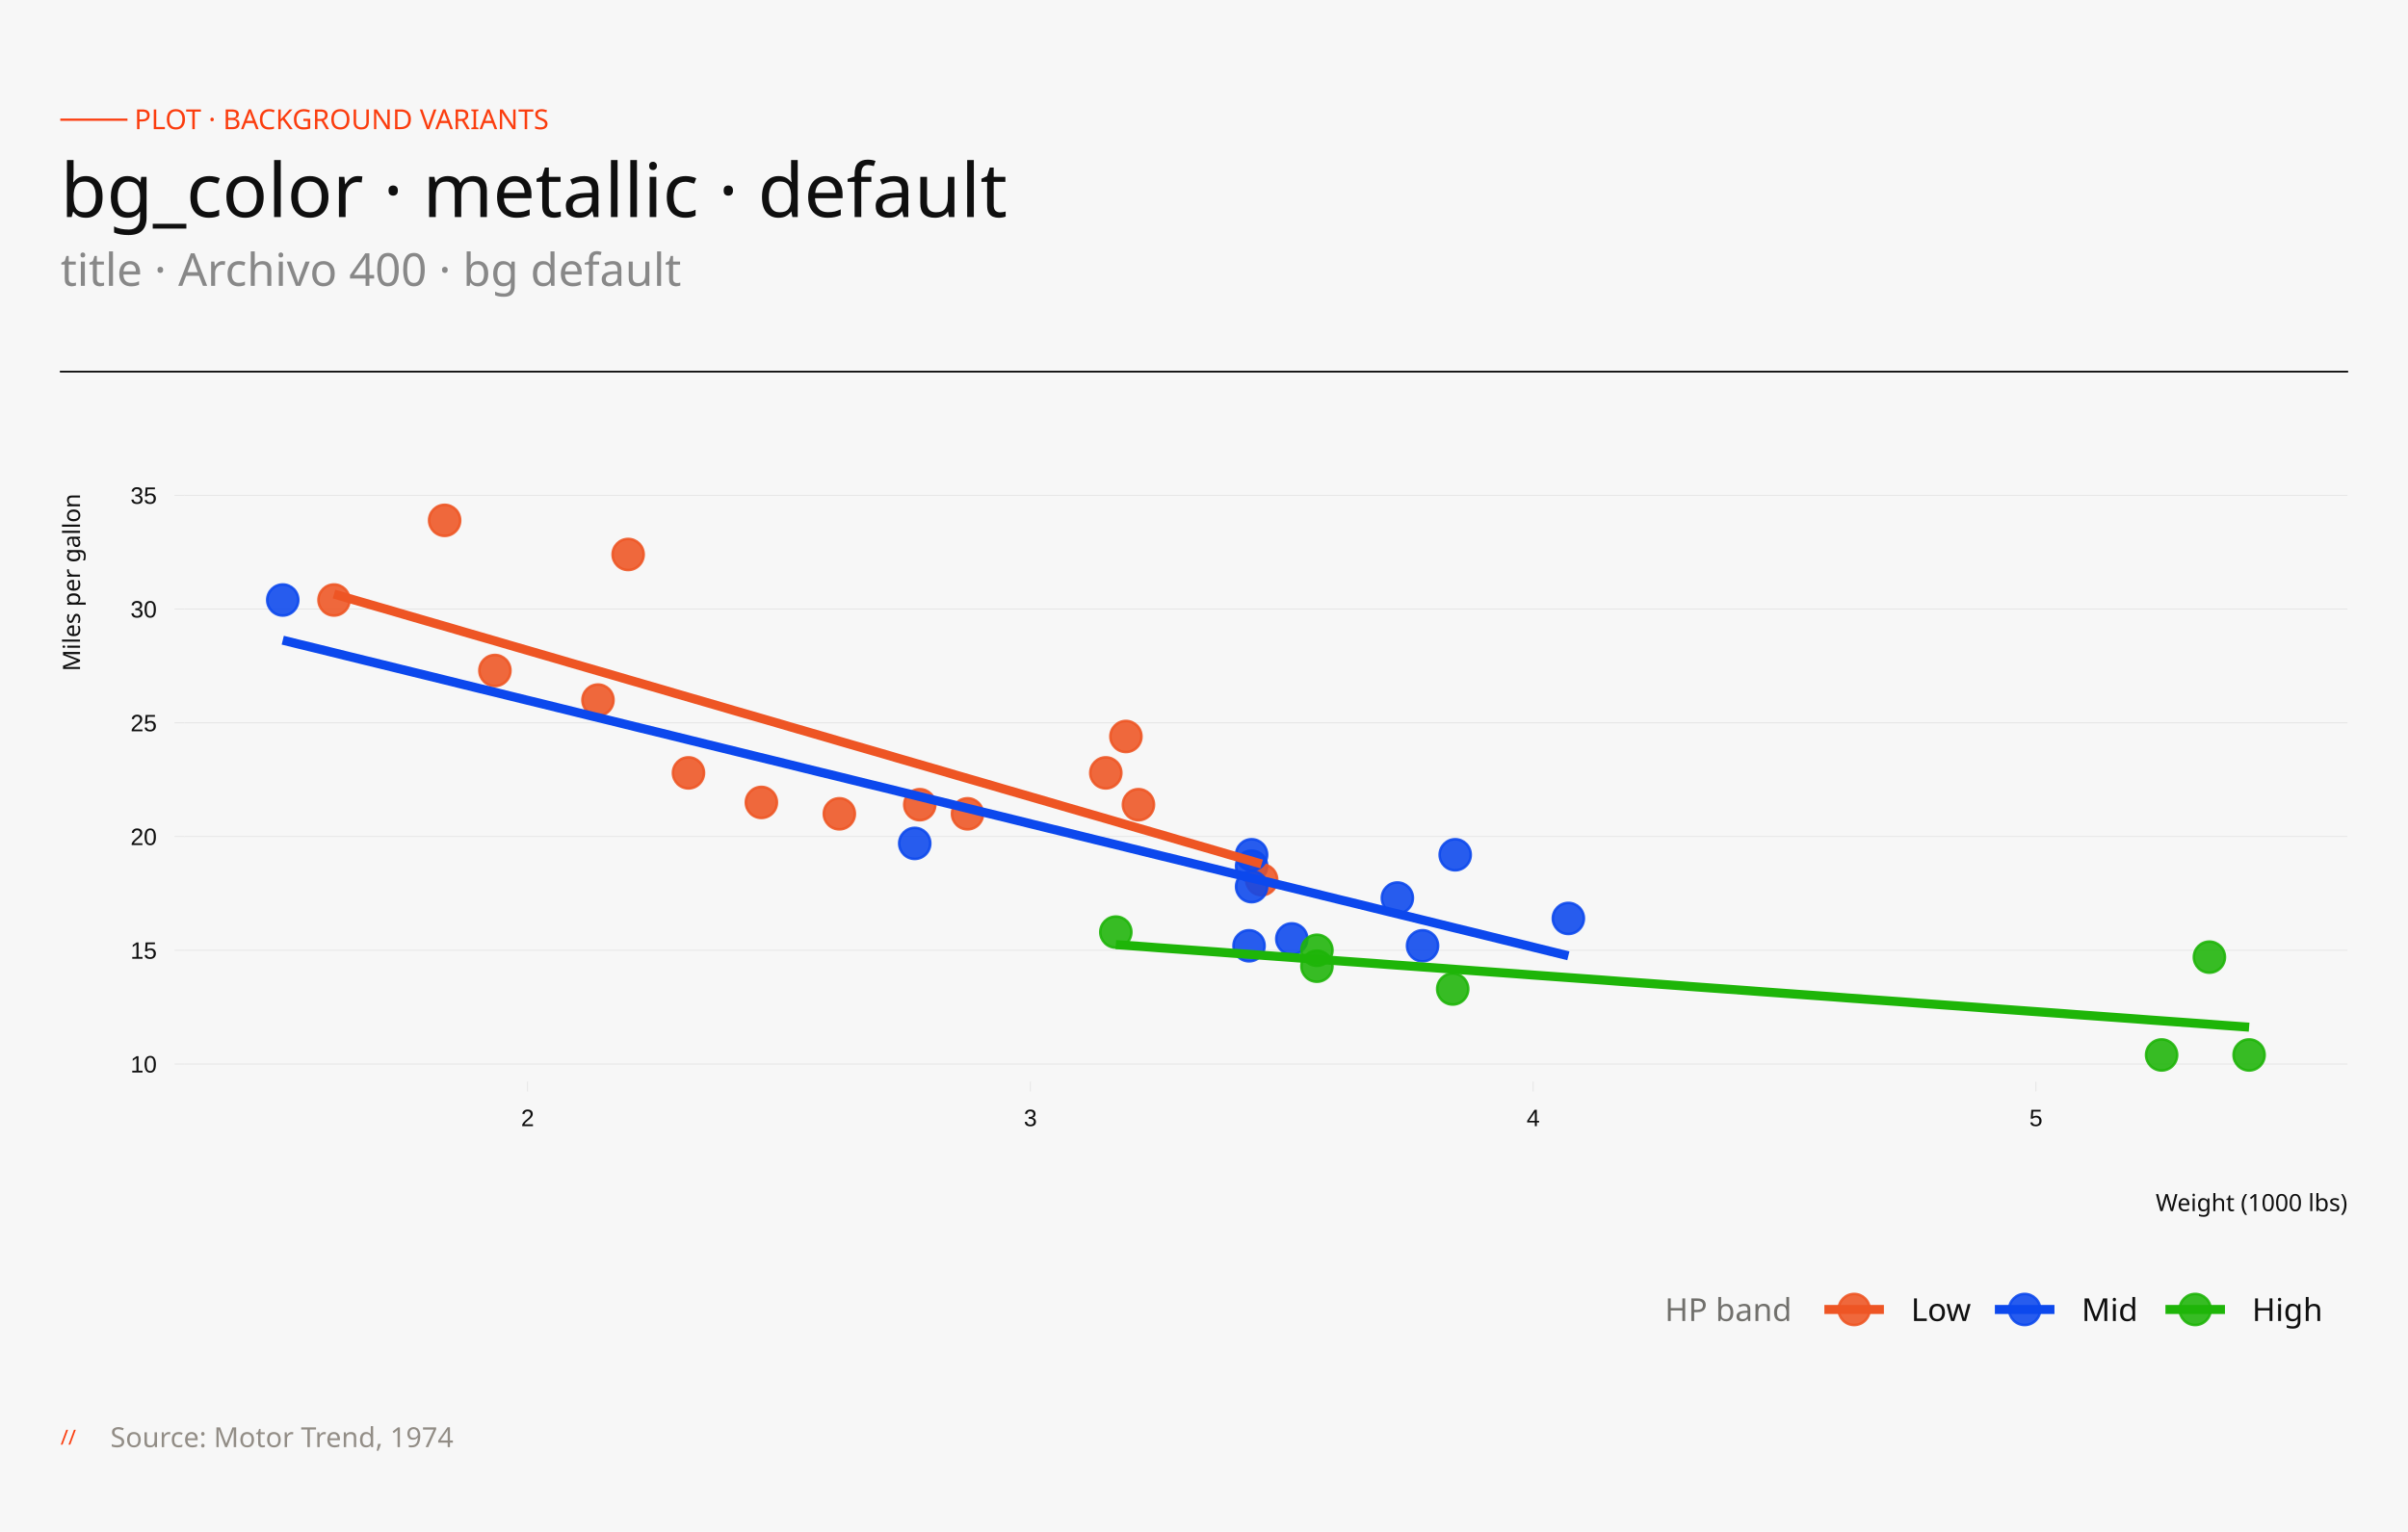
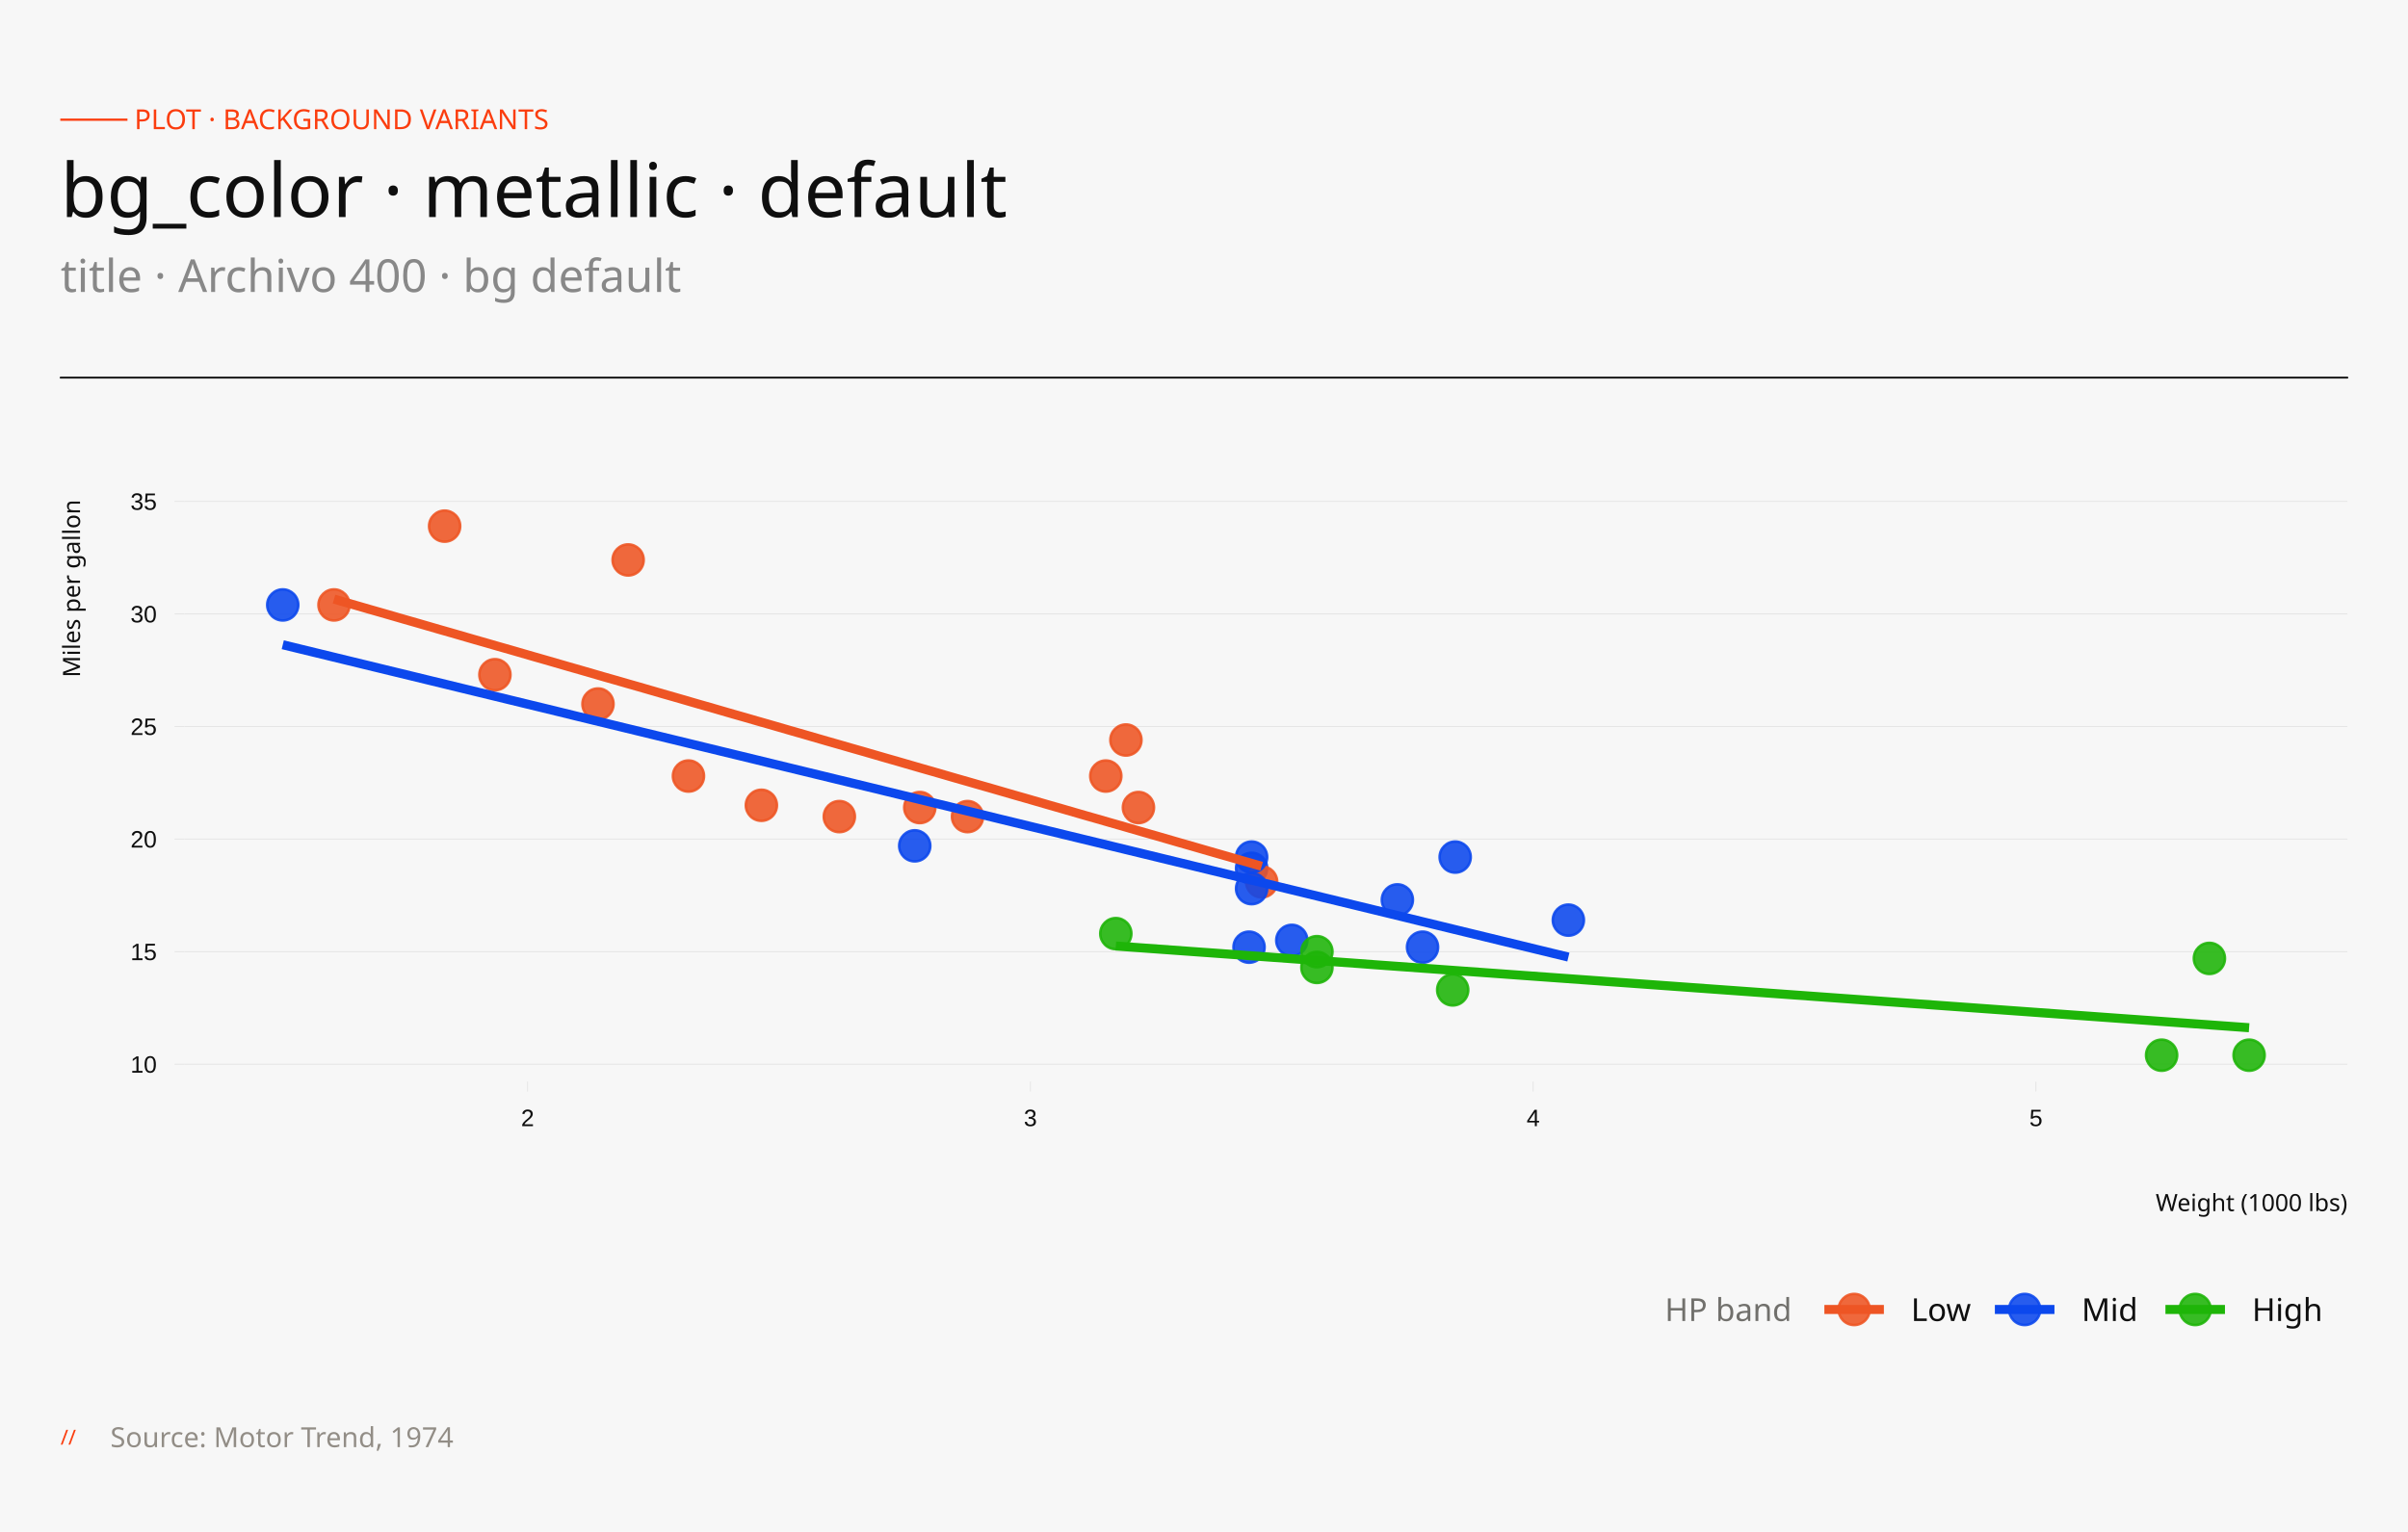
<svg xmlns="http://www.w3.org/2000/svg" width="396.00pt" height="252.00pt" viewBox="0 0 396.00 252.00">
  <g class="svglite">
    <defs>
      <style type="text/css">
    .svglite line, .svglite polyline, .svglite polygon, .svglite path, .svglite rect, .svglite circle {
      fill: none;
      stroke: #000000;
      stroke-linecap: round;
      stroke-linejoin: round;
      stroke-miterlimit: 10.00;
    }
    .svglite text {
      white-space: pre;
    }
    .svglite g.glyphgroup path {
      fill: inherit;
      stroke: none;
    }
  </style>
    </defs>
    <rect width="100%" height="100%" style="stroke: none; fill: none;" />
    <defs>
      <clipPath id="cpMC4wMHwzOTYuMDB8MC4wMHwyNTIuMDA=">
        <rect x="0.00" y="0.00" width="396.00" height="252.00" />
      </clipPath>
    </defs>
    <g clip-path="url(#cpMC4wMHwzOTYuMDB8MC4wMHwyNTIuMDA=)">
-       <rect x="0.00" y="-0" width="396.00" height="252.00" style="stroke-width: 0.63; stroke: none; fill: #F7F7F7;" />
+       <rect x="0.00" y="0.00" width="396.00" height="252.00" style="stroke-width: 0.63; stroke: none; fill: #F7F7F7;" />
    </g>
    <defs>
-       <clipPath id="cpMzAuMzN8Mzg2LjA0fDgxLjIwfDE3Ny45Mw==">
-         <rect x="30.33" y="81.20" width="355.71" height="96.73" />
+       <clipPath id="cpMzAuMzN8Mzg2LjA0fDgyLjIwfDE3Ny45Mw==">
+         <rect x="30.33" y="82.20" width="355.71" height="95.73" />
      </clipPath>
    </defs>
-     <g clip-path="url(#cpMzAuMzN8Mzg2LjA0fDgxLjIwfDE3Ny45Mw==)">
-       <rect x="30.33" y="81.20" width="355.71" height="96.73" style="stroke-width: 0.63; stroke: none; fill: #F7F7F7;" />
-       <polyline points="30.33,175.03 386.04,175.03 " style="stroke-width: 0.15; stroke: #E4E4E4; stroke-linecap: butt;" />
-       <polyline points="30.33,156.32 386.04,156.32 " style="stroke-width: 0.15; stroke: #E4E4E4; stroke-linecap: butt;" />
-       <polyline points="30.33,137.61 386.04,137.61 " style="stroke-width: 0.15; stroke: #E4E4E4; stroke-linecap: butt;" />
-       <polyline points="30.33,118.90 386.04,118.90 " style="stroke-width: 0.15; stroke: #E4E4E4; stroke-linecap: butt;" />
-       <polyline points="30.33,100.19 386.04,100.19 " style="stroke-width: 0.15; stroke: #E4E4E4; stroke-linecap: butt;" />
-       <polyline points="30.33,81.48 386.04,81.48 " style="stroke-width: 0.15; stroke: #E4E4E4; stroke-linecap: butt;" />
-       <circle cx="138.03" cy="133.87" r="2.56" style="stroke-width: 0.42; stroke: #EE5524; stroke-opacity: 0.88; fill: #EE5524; fill-opacity: 0.88;" />
-       <circle cx="159.11" cy="133.87" r="2.56" style="stroke-width: 0.42; stroke: #EE5524; stroke-opacity: 0.88; fill: #EE5524; fill-opacity: 0.88;" />
-       <circle cx="113.22" cy="127.14" r="2.56" style="stroke-width: 0.42; stroke: #EE5524; stroke-opacity: 0.88; fill: #EE5524; fill-opacity: 0.88;" />
-       <circle cx="187.22" cy="132.37" r="2.56" style="stroke-width: 0.42; stroke: #EE5524; stroke-opacity: 0.88; fill: #EE5524; fill-opacity: 0.88;" />
-       <circle cx="205.83" cy="142.48" r="2.56" style="stroke-width: 0.42; stroke: #0C48ED; stroke-opacity: 0.88; fill: #0C48ED; fill-opacity: 0.88;" />
-       <circle cx="207.48" cy="144.72" r="2.56" style="stroke-width: 0.42; stroke: #EE5524; stroke-opacity: 0.88; fill: #EE5524; fill-opacity: 0.88;" />
-       <circle cx="216.57" cy="158.94" r="2.56" style="stroke-width: 0.42; stroke: #1EB508; stroke-opacity: 0.88; fill: #1EB508; fill-opacity: 0.88;" />
-       <circle cx="185.16" cy="121.15" r="2.56" style="stroke-width: 0.42; stroke: #EE5524; stroke-opacity: 0.88; fill: #EE5524; fill-opacity: 0.88;" />
-       <circle cx="181.85" cy="127.14" r="2.56" style="stroke-width: 0.42; stroke: #EE5524; stroke-opacity: 0.88; fill: #EE5524; fill-opacity: 0.88;" />
-       <circle cx="205.83" cy="140.61" r="2.56" style="stroke-width: 0.42; stroke: #0C48ED; stroke-opacity: 0.88; fill: #0C48ED; fill-opacity: 0.88;" />
-       <circle cx="205.83" cy="145.85" r="2.56" style="stroke-width: 0.42; stroke: #0C48ED; stroke-opacity: 0.88; fill: #0C48ED; fill-opacity: 0.88;" />
-       <circle cx="257.92" cy="151.08" r="2.56" style="stroke-width: 0.42; stroke: #0C48ED; stroke-opacity: 0.88; fill: #0C48ED; fill-opacity: 0.88;" />
-       <circle cx="229.80" cy="147.72" r="2.56" style="stroke-width: 0.42; stroke: #0C48ED; stroke-opacity: 0.88; fill: #0C48ED; fill-opacity: 0.88;" />
-       <circle cx="233.94" cy="155.58" r="2.56" style="stroke-width: 0.42; stroke: #0C48ED; stroke-opacity: 0.88; fill: #0C48ED; fill-opacity: 0.88;" />
-       <circle cx="355.48" cy="173.54" r="2.56" style="stroke-width: 0.42; stroke: #1EB508; stroke-opacity: 0.88; fill: #1EB508; fill-opacity: 0.88;" />
-       <circle cx="369.87" cy="173.54" r="2.56" style="stroke-width: 0.42; stroke: #1EB508; stroke-opacity: 0.88; fill: #1EB508; fill-opacity: 0.88;" />
-       <circle cx="363.34" cy="157.45" r="2.56" style="stroke-width: 0.42; stroke: #1EB508; stroke-opacity: 0.88; fill: #1EB508; fill-opacity: 0.88;" />
-       <circle cx="103.30" cy="91.21" r="2.56" style="stroke-width: 0.42; stroke: #EE5524; stroke-opacity: 0.88; fill: #EE5524; fill-opacity: 0.88;" />
-       <circle cx="54.93" cy="98.70" r="2.56" style="stroke-width: 0.42; stroke: #EE5524; stroke-opacity: 0.88; fill: #EE5524; fill-opacity: 0.88;" />
-       <circle cx="73.12" cy="85.60" r="2.56" style="stroke-width: 0.42; stroke: #EE5524; stroke-opacity: 0.88; fill: #EE5524; fill-opacity: 0.88;" />
-       <circle cx="125.21" cy="132.00" r="2.56" style="stroke-width: 0.42; stroke: #EE5524; stroke-opacity: 0.88; fill: #EE5524; fill-opacity: 0.88;" />
-       <circle cx="212.44" cy="154.45" r="2.56" style="stroke-width: 0.42; stroke: #0C48ED; stroke-opacity: 0.88; fill: #0C48ED; fill-opacity: 0.88;" />
-       <circle cx="205.41" cy="155.58" r="2.56" style="stroke-width: 0.42; stroke: #0C48ED; stroke-opacity: 0.88; fill: #0C48ED; fill-opacity: 0.88;" />
-       <circle cx="238.90" cy="162.69" r="2.56" style="stroke-width: 0.42; stroke: #1EB508; stroke-opacity: 0.88; fill: #1EB508; fill-opacity: 0.88;" />
-       <circle cx="239.31" cy="140.61" r="2.56" style="stroke-width: 0.42; stroke: #0C48ED; stroke-opacity: 0.88; fill: #0C48ED; fill-opacity: 0.88;" />
-       <circle cx="81.39" cy="110.30" r="2.56" style="stroke-width: 0.42; stroke: #EE5524; stroke-opacity: 0.88; fill: #EE5524; fill-opacity: 0.88;" />
-       <circle cx="98.34" cy="115.16" r="2.56" style="stroke-width: 0.42; stroke: #EE5524; stroke-opacity: 0.88; fill: #EE5524; fill-opacity: 0.88;" />
-       <circle cx="46.50" cy="98.70" r="2.56" style="stroke-width: 0.42; stroke: #0C48ED; stroke-opacity: 0.88; fill: #0C48ED; fill-opacity: 0.88;" />
-       <circle cx="183.50" cy="153.33" r="2.56" style="stroke-width: 0.42; stroke: #1EB508; stroke-opacity: 0.88; fill: #1EB508; fill-opacity: 0.88;" />
-       <circle cx="150.43" cy="138.74" r="2.56" style="stroke-width: 0.42; stroke: #0C48ED; stroke-opacity: 0.88; fill: #0C48ED; fill-opacity: 0.88;" />
-       <circle cx="216.57" cy="156.32" r="2.56" style="stroke-width: 0.42; stroke: #1EB508; stroke-opacity: 0.88; fill: #1EB508; fill-opacity: 0.88;" />
-       <circle cx="151.26" cy="132.37" r="2.56" style="stroke-width: 0.42; stroke: #EE5524; stroke-opacity: 0.88; fill: #EE5524; fill-opacity: 0.88;" />
-       <polyline points="54.93,97.72 56.86,98.29 58.79,98.85 60.72,99.41 62.65,99.97 64.59,100.53 66.52,101.10 68.45,101.66 70.38,102.22 72.31,102.78 74.24,103.34 76.17,103.91 78.10,104.47 80.03,105.03 81.96,105.59 83.90,106.16 85.83,106.72 87.76,107.28 89.69,107.84 91.62,108.40 93.55,108.97 95.48,109.53 97.41,110.09 99.34,110.65 101.27,111.21 103.21,111.78 105.14,112.34 107.07,112.90 109.00,113.46 110.93,114.03 112.86,114.59 114.79,115.15 116.72,115.71 118.65,116.27 120.58,116.84 122.52,117.40 124.45,117.96 126.38,118.52 128.31,119.08 130.24,119.65 132.17,120.21 134.10,120.77 136.03,121.33 137.96,121.90 139.89,122.46 141.83,123.02 143.76,123.58 145.69,124.14 147.62,124.71 149.55,125.27 151.48,125.83 153.41,126.39 155.34,126.95 157.27,127.52 159.20,128.08 161.14,128.64 163.07,129.20 165.00,129.77 166.93,130.33 168.86,130.89 170.79,131.45 172.72,132.01 174.65,132.58 176.58,133.14 178.51,133.70 180.45,134.26 182.38,134.82 184.31,135.39 186.24,135.95 188.17,136.51 190.10,137.07 192.03,137.63 193.96,138.20 195.89,138.76 197.82,139.32 199.76,139.88 201.69,140.45 203.62,141.01 205.55,141.57 207.48,142.13 " style="stroke-width: 1.49; stroke: #EE5524; stroke-linecap: butt;" />
-       <polyline points="46.50,105.31 49.17,105.97 51.85,106.62 54.53,107.28 57.20,107.94 59.88,108.60 62.55,109.25 65.23,109.91 67.91,110.57 70.58,111.22 73.26,111.88 75.93,112.54 78.61,113.20 81.29,113.85 83.96,114.51 86.64,115.17 89.32,115.82 91.99,116.48 94.67,117.14 97.34,117.80 100.02,118.45 102.70,119.11 105.37,119.77 108.05,120.42 110.73,121.08 113.40,121.74 116.08,122.40 118.75,123.05 121.43,123.71 124.11,124.37 126.78,125.02 129.46,125.68 132.13,126.34 134.81,127.00 137.49,127.65 140.16,128.31 142.84,128.97 145.52,129.62 148.19,130.28 150.87,130.94 153.54,131.60 156.22,132.25 158.90,132.91 161.57,133.57 164.25,134.22 166.93,134.88 169.60,135.54 172.28,136.20 174.95,136.85 177.63,137.51 180.31,138.17 182.98,138.82 185.66,139.48 188.34,140.14 191.01,140.80 193.69,141.45 196.36,142.11 199.04,142.77 201.72,143.43 204.39,144.08 207.07,144.74 209.74,145.40 212.42,146.05 215.10,146.71 217.77,147.37 220.45,148.03 223.13,148.68 225.80,149.34 228.48,150.00 231.15,150.65 233.83,151.31 236.51,151.97 239.18,152.63 241.86,153.28 244.54,153.94 247.21,154.60 249.89,155.25 252.56,155.91 255.24,156.57 257.92,157.23 " style="stroke-width: 1.49; stroke: #0C48ED; stroke-linecap: butt;" />
-       <polyline points="183.50,155.39 185.86,155.56 188.22,155.73 190.58,155.91 192.94,156.08 195.30,156.25 197.66,156.42 200.02,156.59 202.37,156.77 204.73,156.94 207.09,157.11 209.45,157.28 211.81,157.45 214.17,157.63 216.53,157.80 218.89,157.97 221.25,158.14 223.61,158.31 225.97,158.48 228.32,158.66 230.68,158.83 233.04,159.00 235.40,159.17 237.76,159.34 240.12,159.52 242.48,159.69 244.84,159.86 247.20,160.03 249.56,160.20 251.91,160.38 254.27,160.55 256.63,160.72 258.99,160.89 261.35,161.06 263.71,161.23 266.07,161.41 268.43,161.58 270.79,161.75 273.15,161.92 275.51,162.09 277.86,162.27 280.22,162.44 282.58,162.61 284.94,162.78 287.30,162.95 289.66,163.13 292.02,163.30 294.38,163.47 296.74,163.64 299.10,163.81 301.46,163.98 303.81,164.16 306.17,164.33 308.53,164.50 310.89,164.67 313.25,164.84 315.61,165.02 317.97,165.19 320.33,165.36 322.69,165.53 325.05,165.70 327.41,165.88 329.76,166.05 332.12,166.22 334.48,166.39 336.84,166.56 339.20,166.73 341.56,166.91 343.92,167.08 346.28,167.25 348.64,167.42 351.00,167.59 353.36,167.77 355.71,167.94 358.07,168.11 360.43,168.28 362.79,168.45 365.15,168.63 367.51,168.80 369.87,168.97 " style="stroke-width: 1.49; stroke: #1EB508; stroke-linecap: butt;" />
+     <g clip-path="url(#cpMzAuMzN8Mzg2LjA0fDgyLjIwfDE3Ny45Mw==)">
+       <rect x="30.33" y="82.20" width="355.71" height="95.73" style="stroke-width: 0.63; stroke: none; fill: #F7F7F7;" />
+       <polyline points="30.33,175.06 386.04,175.06 " style="stroke-width: 0.15; stroke: #E4E4E4; stroke-linecap: butt;" />
+       <polyline points="30.33,156.55 386.04,156.55 " style="stroke-width: 0.15; stroke: #E4E4E4; stroke-linecap: butt;" />
+       <polyline points="30.33,138.03 386.04,138.03 " style="stroke-width: 0.15; stroke: #E4E4E4; stroke-linecap: butt;" />
+       <polyline points="30.33,119.51 386.04,119.51 " style="stroke-width: 0.15; stroke: #E4E4E4; stroke-linecap: butt;" />
+       <polyline points="30.33,100.99 386.04,100.99 " style="stroke-width: 0.15; stroke: #E4E4E4; stroke-linecap: butt;" />
+       <polyline points="30.33,82.48 386.04,82.48 " style="stroke-width: 0.15; stroke: #E4E4E4; stroke-linecap: butt;" />
+       <circle cx="138.03" cy="134.33" r="2.56" style="stroke-width: 0.42; stroke: #EE5524; stroke-opacity: 0.88; fill: #EE5524; fill-opacity: 0.88;" />
+       <circle cx="159.11" cy="134.33" r="2.56" style="stroke-width: 0.42; stroke: #EE5524; stroke-opacity: 0.88; fill: #EE5524; fill-opacity: 0.88;" />
+       <circle cx="113.22" cy="127.66" r="2.56" style="stroke-width: 0.42; stroke: #EE5524; stroke-opacity: 0.88; fill: #EE5524; fill-opacity: 0.88;" />
+       <circle cx="187.22" cy="132.84" r="2.56" style="stroke-width: 0.42; stroke: #EE5524; stroke-opacity: 0.88; fill: #EE5524; fill-opacity: 0.88;" />
+       <circle cx="205.83" cy="142.84" r="2.56" style="stroke-width: 0.42; stroke: #0C48ED; stroke-opacity: 0.88; fill: #0C48ED; fill-opacity: 0.88;" />
+       <circle cx="207.48" cy="145.07" r="2.56" style="stroke-width: 0.42; stroke: #EE5524; stroke-opacity: 0.88; fill: #EE5524; fill-opacity: 0.88;" />
+       <circle cx="216.57" cy="159.14" r="2.56" style="stroke-width: 0.42; stroke: #1EB508; stroke-opacity: 0.88; fill: #1EB508; fill-opacity: 0.88;" />
+       <circle cx="185.16" cy="121.73" r="2.56" style="stroke-width: 0.42; stroke: #EE5524; stroke-opacity: 0.88; fill: #EE5524; fill-opacity: 0.88;" />
+       <circle cx="181.85" cy="127.66" r="2.56" style="stroke-width: 0.42; stroke: #EE5524; stroke-opacity: 0.88; fill: #EE5524; fill-opacity: 0.88;" />
+       <circle cx="205.83" cy="140.99" r="2.56" style="stroke-width: 0.42; stroke: #0C48ED; stroke-opacity: 0.88; fill: #0C48ED; fill-opacity: 0.88;" />
+       <circle cx="205.83" cy="146.18" r="2.56" style="stroke-width: 0.42; stroke: #0C48ED; stroke-opacity: 0.88; fill: #0C48ED; fill-opacity: 0.88;" />
+       <circle cx="257.92" cy="151.36" r="2.56" style="stroke-width: 0.42; stroke: #0C48ED; stroke-opacity: 0.88; fill: #0C48ED; fill-opacity: 0.88;" />
+       <circle cx="229.80" cy="148.03" r="2.56" style="stroke-width: 0.42; stroke: #0C48ED; stroke-opacity: 0.88; fill: #0C48ED; fill-opacity: 0.88;" />
+       <circle cx="233.94" cy="155.81" r="2.56" style="stroke-width: 0.42; stroke: #0C48ED; stroke-opacity: 0.88; fill: #0C48ED; fill-opacity: 0.88;" />
+       <circle cx="355.48" cy="173.58" r="2.56" style="stroke-width: 0.42; stroke: #1EB508; stroke-opacity: 0.88; fill: #1EB508; fill-opacity: 0.88;" />
+       <circle cx="369.87" cy="173.58" r="2.56" style="stroke-width: 0.42; stroke: #1EB508; stroke-opacity: 0.88; fill: #1EB508; fill-opacity: 0.88;" />
+       <circle cx="363.34" cy="157.66" r="2.56" style="stroke-width: 0.42; stroke: #1EB508; stroke-opacity: 0.88; fill: #1EB508; fill-opacity: 0.88;" />
+       <circle cx="103.30" cy="92.11" r="2.56" style="stroke-width: 0.42; stroke: #EE5524; stroke-opacity: 0.88; fill: #EE5524; fill-opacity: 0.88;" />
+       <circle cx="54.93" cy="99.51" r="2.56" style="stroke-width: 0.42; stroke: #EE5524; stroke-opacity: 0.88; fill: #EE5524; fill-opacity: 0.88;" />
+       <circle cx="73.12" cy="86.55" r="2.56" style="stroke-width: 0.42; stroke: #EE5524; stroke-opacity: 0.88; fill: #EE5524; fill-opacity: 0.88;" />
+       <circle cx="125.21" cy="132.47" r="2.56" style="stroke-width: 0.42; stroke: #EE5524; stroke-opacity: 0.88; fill: #EE5524; fill-opacity: 0.88;" />
+       <circle cx="212.44" cy="154.69" r="2.56" style="stroke-width: 0.42; stroke: #0C48ED; stroke-opacity: 0.88; fill: #0C48ED; fill-opacity: 0.88;" />
+       <circle cx="205.41" cy="155.81" r="2.56" style="stroke-width: 0.42; stroke: #0C48ED; stroke-opacity: 0.88; fill: #0C48ED; fill-opacity: 0.88;" />
+       <circle cx="238.90" cy="162.84" r="2.56" style="stroke-width: 0.42; stroke: #1EB508; stroke-opacity: 0.88; fill: #1EB508; fill-opacity: 0.88;" />
+       <circle cx="239.31" cy="140.99" r="2.56" style="stroke-width: 0.42; stroke: #0C48ED; stroke-opacity: 0.88; fill: #0C48ED; fill-opacity: 0.88;" />
+       <circle cx="81.39" cy="110.99" r="2.56" style="stroke-width: 0.42; stroke: #EE5524; stroke-opacity: 0.88; fill: #EE5524; fill-opacity: 0.88;" />
+       <circle cx="98.34" cy="115.81" r="2.56" style="stroke-width: 0.42; stroke: #EE5524; stroke-opacity: 0.88; fill: #EE5524; fill-opacity: 0.88;" />
+       <circle cx="46.50" cy="99.51" r="2.56" style="stroke-width: 0.42; stroke: #0C48ED; stroke-opacity: 0.88; fill: #0C48ED; fill-opacity: 0.88;" />
+       <circle cx="183.50" cy="153.58" r="2.56" style="stroke-width: 0.42; stroke: #1EB508; stroke-opacity: 0.88; fill: #1EB508; fill-opacity: 0.88;" />
+       <circle cx="150.43" cy="139.14" r="2.56" style="stroke-width: 0.42; stroke: #0C48ED; stroke-opacity: 0.88; fill: #0C48ED; fill-opacity: 0.88;" />
+       <circle cx="216.57" cy="156.55" r="2.56" style="stroke-width: 0.42; stroke: #1EB508; stroke-opacity: 0.88; fill: #1EB508; fill-opacity: 0.88;" />
+       <circle cx="151.26" cy="132.84" r="2.56" style="stroke-width: 0.42; stroke: #EE5524; stroke-opacity: 0.88; fill: #EE5524; fill-opacity: 0.88;" />
+       <polyline points="54.93,98.55 56.86,99.11 58.79,99.66 60.72,100.22 62.65,100.77 64.59,101.33 66.52,101.89 68.45,102.44 70.38,103.00 72.31,103.56 74.24,104.11 76.17,104.67 78.10,105.23 80.03,105.78 81.96,106.34 83.90,106.89 85.83,107.45 87.76,108.01 89.69,108.56 91.62,109.12 93.55,109.68 95.48,110.23 97.41,110.79 99.34,111.35 101.27,111.90 103.21,112.46 105.14,113.01 107.07,113.57 109.00,114.13 110.93,114.68 112.86,115.24 114.79,115.80 116.72,116.35 118.65,116.91 120.58,117.47 122.52,118.02 124.45,118.58 126.38,119.13 128.31,119.69 130.24,120.25 132.17,120.80 134.10,121.36 136.03,121.92 137.96,122.47 139.89,123.03 141.83,123.58 143.76,124.14 145.69,124.70 147.62,125.25 149.55,125.81 151.48,126.37 153.41,126.92 155.34,127.48 157.27,128.04 159.20,128.59 161.14,129.15 163.07,129.70 165.00,130.26 166.93,130.82 168.86,131.37 170.79,131.93 172.72,132.49 174.65,133.04 176.58,133.60 178.51,134.16 180.45,134.71 182.38,135.27 184.31,135.82 186.24,136.38 188.17,136.94 190.10,137.49 192.03,138.05 193.96,138.61 195.89,139.16 197.82,139.72 199.76,140.28 201.69,140.83 203.62,141.39 205.55,141.94 207.48,142.50 " style="stroke-width: 1.49; stroke: #EE5524; stroke-linecap: butt;" />
+       <polyline points="46.50,106.06 49.17,106.71 51.85,107.36 54.53,108.01 57.20,108.66 59.88,109.31 62.55,109.96 65.23,110.61 67.91,111.26 70.58,111.91 73.26,112.56 75.93,113.21 78.61,113.86 81.29,114.51 83.96,115.16 86.64,115.81 89.32,116.46 91.99,117.11 94.67,117.77 97.34,118.42 100.02,119.07 102.70,119.72 105.37,120.37 108.05,121.02 110.73,121.67 113.40,122.32 116.08,122.97 118.75,123.62 121.43,124.27 124.11,124.92 126.78,125.57 129.46,126.22 132.13,126.87 134.81,127.52 137.49,128.17 140.16,128.82 142.84,129.47 145.52,130.12 148.19,130.77 150.87,131.42 153.54,132.07 156.22,132.72 158.90,133.37 161.57,134.02 164.25,134.68 166.93,135.33 169.60,135.98 172.28,136.63 174.95,137.28 177.63,137.93 180.31,138.58 182.98,139.23 185.66,139.88 188.34,140.53 191.01,141.18 193.69,141.83 196.36,142.48 199.04,143.13 201.72,143.78 204.39,144.43 207.07,145.08 209.74,145.73 212.42,146.38 215.10,147.03 217.77,147.68 220.45,148.33 223.13,148.98 225.80,149.63 228.48,150.28 231.15,150.93 233.83,151.59 236.51,152.24 239.18,152.89 241.86,153.54 244.54,154.19 247.21,154.84 249.89,155.49 252.56,156.14 255.24,156.79 257.92,157.44 " style="stroke-width: 1.49; stroke: #0C48ED; stroke-linecap: butt;" />
+       <polyline points="183.50,155.62 185.86,155.79 188.22,155.96 190.58,156.13 192.94,156.30 195.30,156.47 197.66,156.64 200.02,156.81 202.37,156.98 204.73,157.15 207.09,157.32 209.45,157.49 211.81,157.66 214.17,157.83 216.53,158.00 218.89,158.17 221.25,158.34 223.61,158.51 225.97,158.69 228.32,158.86 230.68,159.03 233.04,159.20 235.40,159.37 237.76,159.54 240.12,159.71 242.48,159.88 244.84,160.05 247.20,160.22 249.56,160.39 251.91,160.56 254.27,160.73 256.63,160.90 258.99,161.07 261.35,161.24 263.71,161.41 266.07,161.58 268.43,161.75 270.79,161.92 273.15,162.09 275.51,162.26 277.86,162.43 280.22,162.60 282.58,162.77 284.94,162.94 287.30,163.11 289.66,163.28 292.02,163.45 294.38,163.62 296.74,163.79 299.10,163.96 301.46,164.13 303.81,164.30 306.17,164.47 308.53,164.64 310.89,164.81 313.25,164.98 315.61,165.15 317.97,165.32 320.33,165.49 322.69,165.66 325.05,165.83 327.41,166.00 329.76,166.17 332.12,166.34 334.48,166.51 336.84,166.68 339.20,166.85 341.56,167.02 343.92,167.19 346.28,167.36 348.64,167.53 351.00,167.70 353.36,167.87 355.71,168.04 358.07,168.21 360.43,168.38 362.79,168.55 365.15,168.72 367.51,168.89 369.87,169.06 " style="stroke-width: 1.49; stroke: #1EB508; stroke-linecap: butt;" />
    </g>
    <g clip-path="url(#cpMC4wMHwzOTYuMDB8MC4wMHwyNTIuMDA=)">
-       <text x="25.79" y="176.43" text-anchor="end" style="font-size: 3.90px;fill: #0F0F0F; font-family: &quot;Arial&quot;;" textLength="4.31px" lengthAdjust="spacingAndGlyphs">10</text>
-       <text x="25.79" y="157.72" text-anchor="end" style="font-size: 3.90px;fill: #0F0F0F; font-family: &quot;Arial&quot;;" textLength="4.31px" lengthAdjust="spacingAndGlyphs">15</text>
-       <text x="25.79" y="139.01" text-anchor="end" style="font-size: 3.90px;fill: #0F0F0F; font-family: &quot;Arial&quot;;" textLength="4.31px" lengthAdjust="spacingAndGlyphs">20</text>
-       <text x="25.79" y="120.30" text-anchor="end" style="font-size: 3.90px;fill: #0F0F0F; font-family: &quot;Arial&quot;;" textLength="4.31px" lengthAdjust="spacingAndGlyphs">25</text>
-       <text x="25.79" y="101.59" text-anchor="end" style="font-size: 3.90px;fill: #0F0F0F; font-family: &quot;Arial&quot;;" textLength="4.31px" lengthAdjust="spacingAndGlyphs">30</text>
-       <text x="25.79" y="82.88" text-anchor="end" style="font-size: 3.90px;fill: #0F0F0F; font-family: &quot;Arial&quot;;" textLength="4.31px" lengthAdjust="spacingAndGlyphs">35</text>
-       <polyline points="28.71,175.03 30.33,175.03 " style="stroke-width: 0.15; stroke: #E4E4E4; stroke-linecap: butt;" />
-       <polyline points="28.71,156.32 30.33,156.32 " style="stroke-width: 0.15; stroke: #E4E4E4; stroke-linecap: butt;" />
-       <polyline points="28.71,137.61 30.33,137.61 " style="stroke-width: 0.15; stroke: #E4E4E4; stroke-linecap: butt;" />
-       <polyline points="28.71,118.90 30.33,118.90 " style="stroke-width: 0.15; stroke: #E4E4E4; stroke-linecap: butt;" />
-       <polyline points="28.71,100.19 30.33,100.19 " style="stroke-width: 0.15; stroke: #E4E4E4; stroke-linecap: butt;" />
-       <polyline points="28.71,81.48 30.33,81.48 " style="stroke-width: 0.15; stroke: #E4E4E4; stroke-linecap: butt;" />
+       <text x="25.79" y="176.46" text-anchor="end" style="font-size: 3.90px;fill: #0F0F0F; font-family: &quot;Arial&quot;;" textLength="4.31px" lengthAdjust="spacingAndGlyphs">10</text>
+       <text x="25.79" y="157.94" text-anchor="end" style="font-size: 3.90px;fill: #0F0F0F; font-family: &quot;Arial&quot;;" textLength="4.31px" lengthAdjust="spacingAndGlyphs">15</text>
+       <text x="25.79" y="139.42" text-anchor="end" style="font-size: 3.90px;fill: #0F0F0F; font-family: &quot;Arial&quot;;" textLength="4.31px" lengthAdjust="spacingAndGlyphs">20</text>
+       <text x="25.79" y="120.90" text-anchor="end" style="font-size: 3.90px;fill: #0F0F0F; font-family: &quot;Arial&quot;;" textLength="4.31px" lengthAdjust="spacingAndGlyphs">25</text>
+       <text x="25.79" y="102.39" text-anchor="end" style="font-size: 3.90px;fill: #0F0F0F; font-family: &quot;Arial&quot;;" textLength="4.31px" lengthAdjust="spacingAndGlyphs">30</text>
+       <text x="25.79" y="83.87" text-anchor="end" style="font-size: 3.90px;fill: #0F0F0F; font-family: &quot;Arial&quot;;" textLength="4.31px" lengthAdjust="spacingAndGlyphs">35</text>
+       <polyline points="28.71,175.06 30.33,175.06 " style="stroke-width: 0.15; stroke: #E4E4E4; stroke-linecap: butt;" />
+       <polyline points="28.71,156.55 30.33,156.55 " style="stroke-width: 0.15; stroke: #E4E4E4; stroke-linecap: butt;" />
+       <polyline points="28.71,138.03 30.33,138.03 " style="stroke-width: 0.15; stroke: #E4E4E4; stroke-linecap: butt;" />
+       <polyline points="28.71,119.51 30.33,119.51 " style="stroke-width: 0.15; stroke: #E4E4E4; stroke-linecap: butt;" />
+       <polyline points="28.71,100.99 30.33,100.99 " style="stroke-width: 0.15; stroke: #E4E4E4; stroke-linecap: butt;" />
+       <polyline points="28.71,82.48 30.33,82.48 " style="stroke-width: 0.15; stroke: #E4E4E4; stroke-linecap: butt;" />
      <polyline points="86.76,179.55 86.76,177.93 " style="stroke-width: 0.15; stroke: #E4E4E4; stroke-linecap: butt;" />
      <polyline points="169.45,179.55 169.45,177.93 " style="stroke-width: 0.15; stroke: #E4E4E4; stroke-linecap: butt;" />
      <polyline points="252.13,179.55 252.13,177.93 " style="stroke-width: 0.15; stroke: #E4E4E4; stroke-linecap: butt;" />
      <polyline points="334.81,179.55 334.81,177.93 " style="stroke-width: 0.15; stroke: #E4E4E4; stroke-linecap: butt;" />
      <text x="86.76" y="185.25" text-anchor="middle" style="font-size: 3.90px;fill: #0F0F0F; font-family: &quot;Arial&quot;;" textLength="2.16px" lengthAdjust="spacingAndGlyphs">2</text>
      <text x="169.45" y="185.25" text-anchor="middle" style="font-size: 3.90px;fill: #0F0F0F; font-family: &quot;Arial&quot;;" textLength="2.16px" lengthAdjust="spacingAndGlyphs">3</text>
      <text x="252.13" y="185.25" text-anchor="middle" style="font-size: 3.90px;fill: #0F0F0F; font-family: &quot;Arial&quot;;" textLength="2.16px" lengthAdjust="spacingAndGlyphs">4</text>
      <text x="334.81" y="185.25" text-anchor="middle" style="font-size: 3.90px;fill: #0F0F0F; font-family: &quot;Arial&quot;;" textLength="2.16px" lengthAdjust="spacingAndGlyphs">5</text>
      <text x="386.04" y="199.23" text-anchor="end" style="font-size: 3.90px; font-weight: 100;fill: #0F0F0F; font-family: &quot;JetBrains Mono&quot;;" textLength="39.58px" lengthAdjust="spacingAndGlyphs">Weight (1000 lbs)</text>
-       <text transform="translate(13.16,81.20) rotate(-90)" text-anchor="end" style="font-size: 3.90px; font-weight: 100;fill: #0F0F0F; font-family: &quot;JetBrains Mono&quot;;" textLength="37.25px" lengthAdjust="spacingAndGlyphs">Miles per gallon</text>
+       <text transform="translate(13.16,82.20) rotate(-90)" text-anchor="end" style="font-size: 3.90px; font-weight: 100;fill: #0F0F0F; font-family: &quot;JetBrains Mono&quot;;" textLength="37.25px" lengthAdjust="spacingAndGlyphs">Miles per gallon</text>
      <rect x="270.56" y="206.05" width="115.48" height="18.72" style="stroke-width: 0.75; stroke: none;" />
      <rect x="270.56" y="206.05" width="115.48" height="18.72" style="stroke-width: 0.63; stroke: none; fill: #F7F7F7;" />
      <text x="273.79" y="217.31" style="font-size: 5.20px;fill: #71706C; font-family: &quot;JetBrains Mono&quot;;" textLength="21.77px" lengthAdjust="spacingAndGlyphs">HP band</text>
      <rect x="298.80" y="209.29" width="12.24" height="12.24" style="stroke-width: 0.63; stroke: none; fill: #F7F7F7;" />
      <circle cx="304.92" cy="215.41" r="2.56" style="stroke-width: 0.42; stroke: #EE5524; stroke-opacity: 0.88; fill: #EE5524; fill-opacity: 0.88;" />
      <line x1="300.02" y1="215.41" x2="309.81" y2="215.41" style="stroke-width: 1.49; stroke: #EE5524; stroke-linecap: butt;" />
      <rect x="326.84" y="209.29" width="12.24" height="12.24" style="stroke-width: 0.63; stroke: none; fill: #F7F7F7;" />
      <circle cx="332.96" cy="215.41" r="2.56" style="stroke-width: 0.42; stroke: #0C48ED; stroke-opacity: 0.88; fill: #0C48ED; fill-opacity: 0.88;" />
      <line x1="328.06" y1="215.41" x2="337.86" y2="215.41" style="stroke-width: 1.49; stroke: #0C48ED; stroke-linecap: butt;" />
      <rect x="354.88" y="209.29" width="12.24" height="12.24" style="stroke-width: 0.63; stroke: none; fill: #F7F7F7;" />
      <circle cx="361.00" cy="215.41" r="2.56" style="stroke-width: 0.42; stroke: #1EB508; stroke-opacity: 0.88; fill: #1EB508; fill-opacity: 0.88;" />
      <line x1="356.11" y1="215.41" x2="365.90" y2="215.41" style="stroke-width: 1.49; stroke: #1EB508; stroke-linecap: butt;" />
      <text x="314.27" y="217.31" style="font-size: 5.20px;fill: #0F0F0F; font-family: &quot;JetBrains Mono&quot;;" textLength="9.33px" lengthAdjust="spacingAndGlyphs">Low</text>
      <text x="342.32" y="217.31" style="font-size: 5.20px;fill: #0F0F0F; font-family: &quot;JetBrains Mono&quot;;" textLength="9.33px" lengthAdjust="spacingAndGlyphs">Mid</text>
      <text x="370.36" y="217.31" style="font-size: 5.20px;fill: #0F0F0F; font-family: &quot;JetBrains Mono&quot;;" textLength="12.44px" lengthAdjust="spacingAndGlyphs">High</text>
-       <text x="9.96" y="47.03" style="font-size: 7.47px;fill: #888888; font-family: &quot;Satoshi&quot;;" textLength="102.72px" lengthAdjust="spacingAndGlyphs">title · Archivo 400  ·  bg default</text>
-       <polyline points="9.96,61.13 386.04,61.13 " style="stroke-width: 0.30; stroke: #0F0F0F;" />
+       <text x="9.96" y="48.03" style="font-size: 7.47px;fill: #888888; font-family: &quot;Satoshi&quot;;" textLength="102.72px" lengthAdjust="spacingAndGlyphs">title · Archivo 400  ·  bg default</text>
+       <polyline points="9.96,62.12 386.04,62.12 " style="stroke-width: 0.30; stroke: #0F0F0F;" />
      <text x="9.96" y="35.70" style="font-size: 12.35px;fill: #0F0F0F; font-family: &quot;Archivo&quot;;" textLength="150.44px" lengthAdjust="spacingAndGlyphs">bg_color · metallic  ·  default</text>
      <text x="9.96" y="21.25" style="font-size: 4.55px;fill: #FB3D0E; font-family: &quot;JetBrains Mono&quot;;" textLength="84.77px" lengthAdjust="spacingAndGlyphs">──── PLOT · BACKGROUND VARIANTS</text>
      <text x="9.96" y="237.64" style="font-size: 3.41px;fill: #FB3D0E; font-family: &quot;JetBrains Mono&quot;;" textLength="8.19px" lengthAdjust="spacingAndGlyphs">//  </text>
      <text x="18.15" y="238.05" style="font-size: 4.55px;fill: #928D86; font-family: &quot;JetBrains Mono&quot;;" textLength="68.36px" lengthAdjust="spacingAndGlyphs">Source: Motor Trend, 1974</text>
    </g>
  </g>
</svg>
